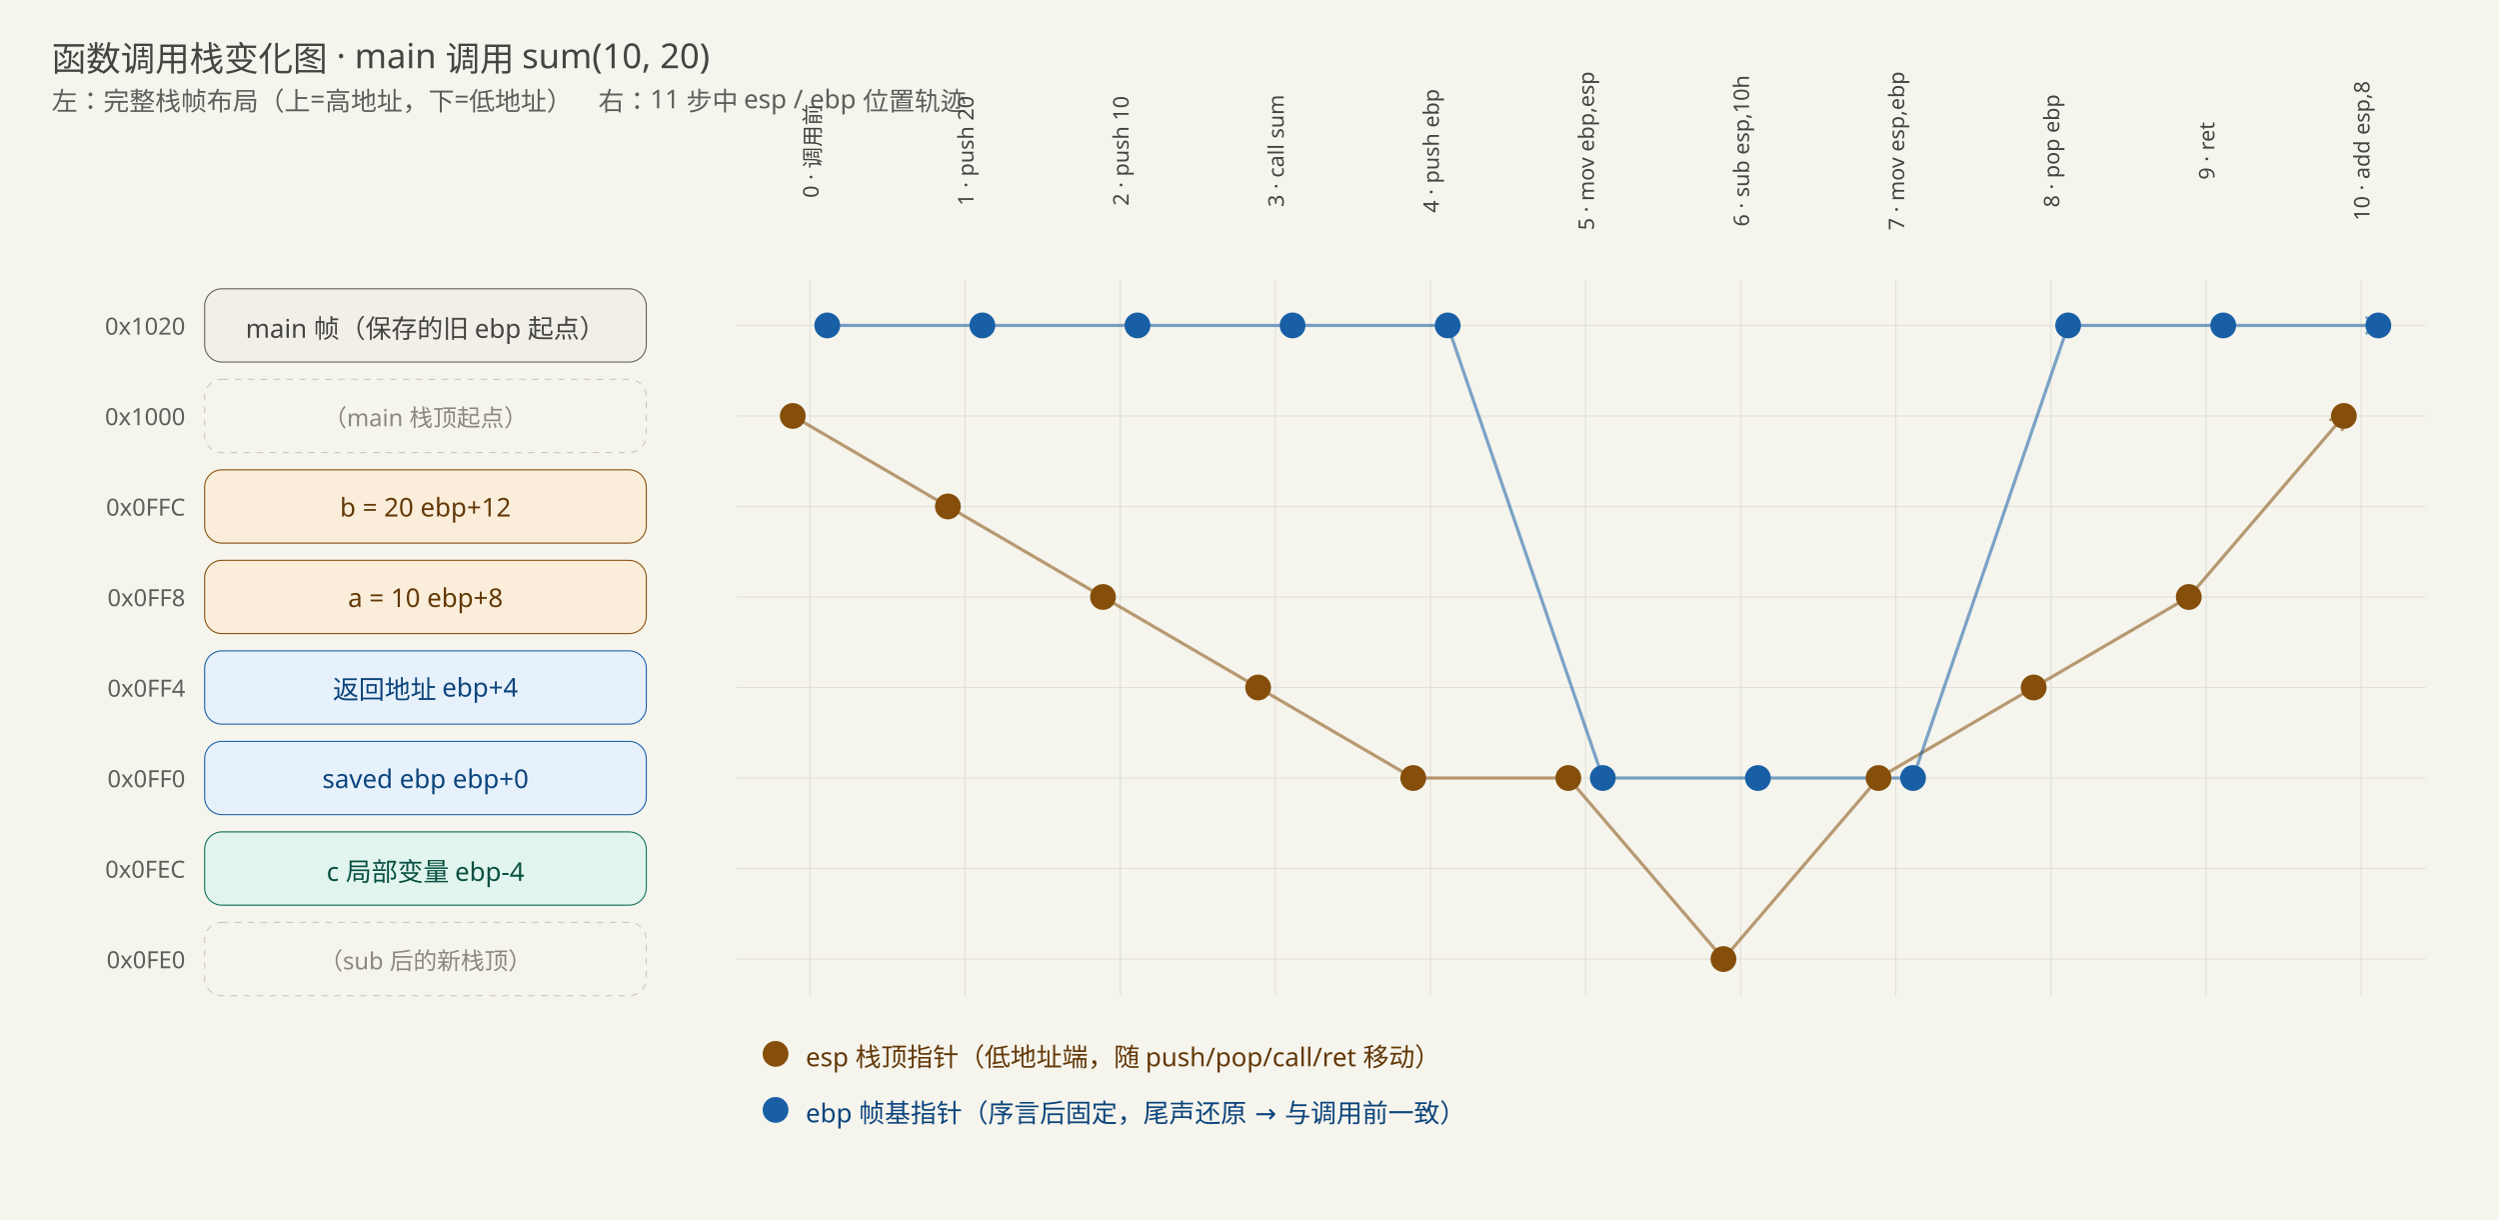
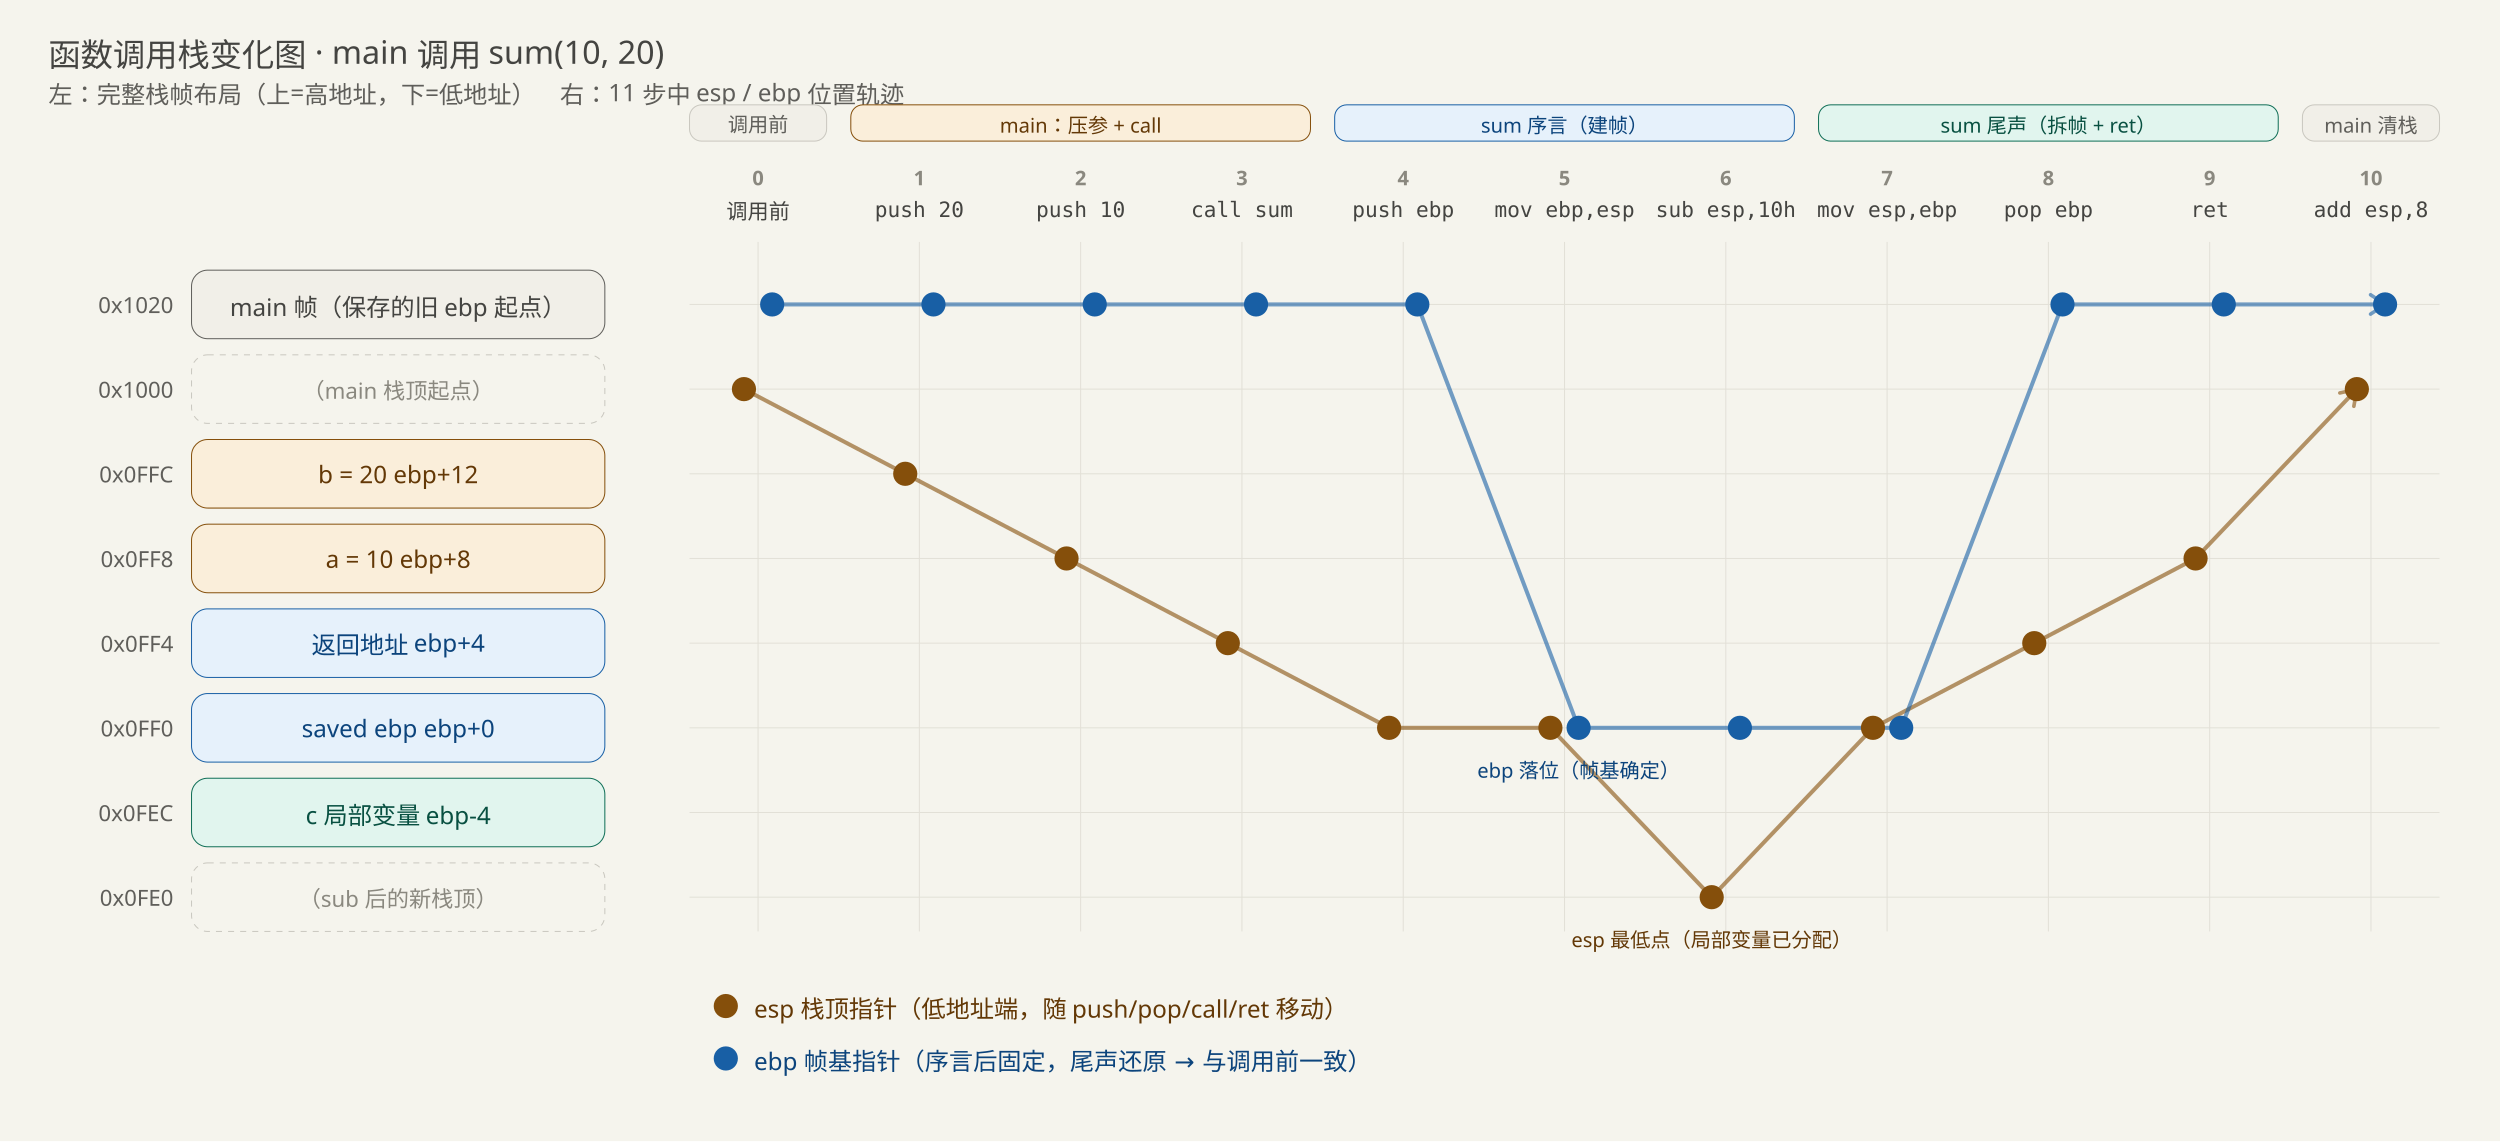
- <svg xmlns="http://www.w3.org/2000/svg" width="1160" height="566" viewBox="0 0 1160 566">
+ <svg xmlns="http://www.w3.org/2000/svg" width="1240" height="566" viewBox="0 0 1240 566">
  <defs>
    <marker id="arrow" viewBox="0 0 10 10" refX="8" refY="5" markerWidth="6" markerHeight="6" orient="auto-start-reverse">
      <path d="M2 1L8 5L2 9" fill="none" stroke="context-stroke" stroke-width="1.5" stroke-linecap="round" stroke-linejoin="round" />
    </marker>
  </defs>
-   <rect x="0" y="0" width="1160" height="566" fill="rgb(245, 244, 237)" />
+   <rect x="0" y="0" width="1240" height="566" fill="rgb(245, 244, 237)" />
  <text x="24" y="26" text-anchor="start" dominant-baseline="central" font-family="system-ui,sans-serif" font-size="16" font-weight="500" fill="#444441">函数调用栈变化图 · main 调用 sum(10, 20)</text>
  <text x="24" y="46" text-anchor="start" dominant-baseline="central" font-family="system-ui,sans-serif" font-size="12" font-weight="400" fill="#5F5E5A">左：完整栈帧布局（上=高地址，下=低地址）　右：11 步中 esp / ebp 位置轨迹</text>
  <text x="86" y="151" text-anchor="end" dominant-baseline="central" font-family="system-ui,sans-serif" font-size="11" font-weight="400" fill="#5F5E5A">0x1020</text>
  <rect x="95" y="134" width="205" height="34" rx="8" fill="#F1EFE8" stroke="#5F5E5A" stroke-width="0.5" />
  <text x="197.5" y="151" text-anchor="middle" dominant-baseline="central" font-family="system-ui,sans-serif" font-size="12" font-weight="400" fill="#444441">main 帧（保存的旧 ebp 起点）</text>
  <text x="86" y="193" text-anchor="end" dominant-baseline="central" font-family="system-ui,sans-serif" font-size="11" font-weight="400" fill="#5F5E5A">0x1000</text>
  <rect x="95" y="176" width="205" height="34" rx="8" fill="none" stroke="#c9c7bf" stroke-width="0.5" stroke-dasharray="3 3" />
  <text x="197.5" y="193" text-anchor="middle" dominant-baseline="central" font-family="system-ui,sans-serif" font-size="11" font-weight="400" fill="#8a887f">（main 栈顶起点）</text>
  <text x="86" y="235" text-anchor="end" dominant-baseline="central" font-family="system-ui,sans-serif" font-size="11" font-weight="400" fill="#5F5E5A">0x0FFC</text>
  <rect x="95" y="218" width="205" height="34" rx="8" fill="#FAEEDA" stroke="#854F0B" stroke-width="0.5" />
  <text x="197.5" y="235" text-anchor="middle" dominant-baseline="central" font-family="system-ui,sans-serif" font-size="12" font-weight="400" fill="#633806">b = 20    ebp+12</text>
  <text x="86" y="277" text-anchor="end" dominant-baseline="central" font-family="system-ui,sans-serif" font-size="11" font-weight="400" fill="#5F5E5A">0x0FF8</text>
  <rect x="95" y="260" width="205" height="34" rx="8" fill="#FAEEDA" stroke="#854F0B" stroke-width="0.5" />
  <text x="197.5" y="277" text-anchor="middle" dominant-baseline="central" font-family="system-ui,sans-serif" font-size="12" font-weight="400" fill="#633806">a = 10    ebp+8</text>
  <text x="86" y="319" text-anchor="end" dominant-baseline="central" font-family="system-ui,sans-serif" font-size="11" font-weight="400" fill="#5F5E5A">0x0FF4</text>
  <rect x="95" y="302" width="205" height="34" rx="8" fill="#E6F1FB" stroke="#185FA5" stroke-width="0.5" />
  <text x="197.5" y="319" text-anchor="middle" dominant-baseline="central" font-family="system-ui,sans-serif" font-size="12" font-weight="400" fill="#0C447C">返回地址    ebp+4</text>
  <text x="86" y="361" text-anchor="end" dominant-baseline="central" font-family="system-ui,sans-serif" font-size="11" font-weight="400" fill="#5F5E5A">0x0FF0</text>
  <rect x="95" y="344" width="205" height="34" rx="8" fill="#E6F1FB" stroke="#185FA5" stroke-width="0.5" />
  <text x="197.5" y="361" text-anchor="middle" dominant-baseline="central" font-family="system-ui,sans-serif" font-size="12" font-weight="400" fill="#0C447C">saved ebp    ebp+0</text>
  <text x="86" y="403" text-anchor="end" dominant-baseline="central" font-family="system-ui,sans-serif" font-size="11" font-weight="400" fill="#5F5E5A">0x0FEC</text>
  <rect x="95" y="386" width="205" height="34" rx="8" fill="#E1F5EE" stroke="#0F6E56" stroke-width="0.5" />
  <text x="197.5" y="403" text-anchor="middle" dominant-baseline="central" font-family="system-ui,sans-serif" font-size="12" font-weight="400" fill="#085041">c 局部变量    ebp-4</text>
  <text x="86" y="445" text-anchor="end" dominant-baseline="central" font-family="system-ui,sans-serif" font-size="11" font-weight="400" fill="#5F5E5A">0x0FE0</text>
  <rect x="95" y="428" width="205" height="34" rx="8" fill="none" stroke="#c9c7bf" stroke-width="0.5" stroke-dasharray="3 3" />
  <text x="197.5" y="445" text-anchor="middle" dominant-baseline="central" font-family="system-ui,sans-serif" font-size="11" font-weight="400" fill="#8a887f">（sub 后的新栈顶）</text>
-   <line x1="342" y1="151" x2="1126" y2="151" stroke="#e2e0d7" stroke-width="0.5" />
-   <line x1="342" y1="193" x2="1126" y2="193" stroke="#e2e0d7" stroke-width="0.5" />
-   <line x1="342" y1="235" x2="1126" y2="235" stroke="#e2e0d7" stroke-width="0.5" />
-   <line x1="342" y1="277" x2="1126" y2="277" stroke="#e2e0d7" stroke-width="0.5" />
-   <line x1="342" y1="319" x2="1126" y2="319" stroke="#e2e0d7" stroke-width="0.5" />
-   <line x1="342" y1="361" x2="1126" y2="361" stroke="#e2e0d7" stroke-width="0.5" />
-   <line x1="342" y1="403" x2="1126" y2="403" stroke="#e2e0d7" stroke-width="0.5" />
-   <line x1="342" y1="445" x2="1126" y2="445" stroke="#e2e0d7" stroke-width="0.5" />
-   <line x1="376" y1="130" x2="376" y2="462" stroke="#e2e0d7" stroke-width="0.5" />
-   <text x="376" y="70" text-anchor="middle" dominant-baseline="central" transform="rotate(-90 376 70)" font-family="system-ui,sans-serif" font-size="10" font-weight="500" fill="#444441">0 · 调用前</text>
-   <line x1="448" y1="130" x2="448" y2="462" stroke="#e2e0d7" stroke-width="0.5" />
-   <text x="448" y="70" text-anchor="middle" dominant-baseline="central" transform="rotate(-90 448 70)" font-family="system-ui,sans-serif" font-size="10" font-weight="500" fill="#444441">1 · push 20</text>
-   <line x1="520" y1="130" x2="520" y2="462" stroke="#e2e0d7" stroke-width="0.5" />
-   <text x="520" y="70" text-anchor="middle" dominant-baseline="central" transform="rotate(-90 520 70)" font-family="system-ui,sans-serif" font-size="10" font-weight="500" fill="#444441">2 · push 10</text>
-   <line x1="592" y1="130" x2="592" y2="462" stroke="#e2e0d7" stroke-width="0.5" />
-   <text x="592" y="70" text-anchor="middle" dominant-baseline="central" transform="rotate(-90 592 70)" font-family="system-ui,sans-serif" font-size="10" font-weight="500" fill="#444441">3 · call sum</text>
-   <line x1="664" y1="130" x2="664" y2="462" stroke="#e2e0d7" stroke-width="0.5" />
-   <text x="664" y="70" text-anchor="middle" dominant-baseline="central" transform="rotate(-90 664 70)" font-family="system-ui,sans-serif" font-size="10" font-weight="500" fill="#444441">4 · push ebp</text>
-   <line x1="736" y1="130" x2="736" y2="462" stroke="#e2e0d7" stroke-width="0.5" />
-   <text x="736" y="70" text-anchor="middle" dominant-baseline="central" transform="rotate(-90 736 70)" font-family="system-ui,sans-serif" font-size="10" font-weight="500" fill="#444441">5 · mov ebp,esp</text>
-   <line x1="808" y1="130" x2="808" y2="462" stroke="#e2e0d7" stroke-width="0.5" />
-   <text x="808" y="70" text-anchor="middle" dominant-baseline="central" transform="rotate(-90 808 70)" font-family="system-ui,sans-serif" font-size="10" font-weight="500" fill="#444441">6 · sub esp,10h</text>
-   <line x1="880" y1="130" x2="880" y2="462" stroke="#e2e0d7" stroke-width="0.5" />
-   <text x="880" y="70" text-anchor="middle" dominant-baseline="central" transform="rotate(-90 880 70)" font-family="system-ui,sans-serif" font-size="10" font-weight="500" fill="#444441">7 · mov esp,ebp</text>
-   <line x1="952" y1="130" x2="952" y2="462" stroke="#e2e0d7" stroke-width="0.5" />
-   <text x="952" y="70" text-anchor="middle" dominant-baseline="central" transform="rotate(-90 952 70)" font-family="system-ui,sans-serif" font-size="10" font-weight="500" fill="#444441">8 · pop ebp</text>
-   <line x1="1024" y1="130" x2="1024" y2="462" stroke="#e2e0d7" stroke-width="0.5" />
-   <text x="1024" y="70" text-anchor="middle" dominant-baseline="central" transform="rotate(-90 1024 70)" font-family="system-ui,sans-serif" font-size="10" font-weight="500" fill="#444441">9 · ret</text>
-   <line x1="1096" y1="130" x2="1096" y2="462" stroke="#e2e0d7" stroke-width="0.5" />
-   <text x="1096" y="70" text-anchor="middle" dominant-baseline="central" transform="rotate(-90 1096 70)" font-family="system-ui,sans-serif" font-size="10" font-weight="500" fill="#444441">10 · add esp,8</text>
-   <polyline points="368,193 440,235 512,277 584,319 656,361 728,361 800,445 872,361 944,319 1016,277 1088,193" fill="none" stroke="#854F0B" stroke-width="1.5" stroke-opacity="0.55" stroke-linejoin="round" marker-end="url(#arrow)" />
-   <polyline points="384,151 456,151 528,151 600,151 672,151 744,361 816,361 888,361 960,151 1032,151 1104,151" fill="none" stroke="#185FA5" stroke-width="1.5" stroke-opacity="0.55" stroke-linejoin="round" marker-end="url(#arrow)" />
-   <circle cx="368" cy="193" r="6" fill="#854F0B" />
-   <circle cx="384" cy="151" r="6" fill="#185FA5" />
-   <circle cx="440" cy="235" r="6" fill="#854F0B" />
-   <circle cx="456" cy="151" r="6" fill="#185FA5" />
-   <circle cx="512" cy="277" r="6" fill="#854F0B" />
-   <circle cx="528" cy="151" r="6" fill="#185FA5" />
-   <circle cx="584" cy="319" r="6" fill="#854F0B" />
-   <circle cx="600" cy="151" r="6" fill="#185FA5" />
-   <circle cx="656" cy="361" r="6" fill="#854F0B" />
-   <circle cx="672" cy="151" r="6" fill="#185FA5" />
-   <circle cx="728" cy="361" r="6" fill="#854F0B" />
-   <circle cx="744" cy="361" r="6" fill="#185FA5" />
-   <circle cx="800" cy="445" r="6" fill="#854F0B" />
-   <circle cx="816" cy="361" r="6" fill="#185FA5" />
-   <circle cx="872" cy="361" r="6" fill="#854F0B" />
-   <circle cx="888" cy="361" r="6" fill="#185FA5" />
-   <circle cx="944" cy="319" r="6" fill="#854F0B" />
-   <circle cx="960" cy="151" r="6" fill="#185FA5" />
-   <circle cx="1016" cy="277" r="6" fill="#854F0B" />
-   <circle cx="1032" cy="151" r="6" fill="#185FA5" />
-   <circle cx="1088" cy="193" r="6" fill="#854F0B" />
-   <circle cx="1104" cy="151" r="6" fill="#185FA5" />
-   <circle cx="360" cy="489" r="6" fill="#854F0B" />
-   <text x="374" y="489" text-anchor="start" dominant-baseline="central" font-family="system-ui,sans-serif" font-size="12" fill="#633806">esp 栈顶指针（低地址端，随 push/pop/call/ret 移动）</text>
-   <circle cx="360" cy="515" r="6" fill="#185FA5" />
-   <text x="374" y="515" text-anchor="start" dominant-baseline="central" font-family="system-ui,sans-serif" font-size="12" fill="#0C447C">ebp 帧基指针（序言后固定，尾声还原 → 与调用前一致）</text>
+   <rect x="342" y="52" width="68" height="18" rx="6" fill="#F1EFE8" stroke="#c9c7bf" stroke-width="0.5" />
+   <text x="376" y="61" text-anchor="middle" dominant-baseline="central" font-family="system-ui,sans-serif" font-size="10" font-weight="500" fill="#5F5E5A">调用前</text>
+   <rect x="422" y="52" width="228" height="18" rx="6" fill="#FAEEDA" stroke="#854F0B" stroke-width="0.5" />
+   <text x="536" y="61" text-anchor="middle" dominant-baseline="central" font-family="system-ui,sans-serif" font-size="10" font-weight="500" fill="#633806">main：压参 + call</text>
+   <rect x="662" y="52" width="228" height="18" rx="6" fill="#E6F1FB" stroke="#185FA5" stroke-width="0.5" />
+   <text x="776" y="61" text-anchor="middle" dominant-baseline="central" font-family="system-ui,sans-serif" font-size="10" font-weight="500" fill="#0C447C">sum 序言（建帧）</text>
+   <rect x="902" y="52" width="228" height="18" rx="6" fill="#E1F5EE" stroke="#0F6E56" stroke-width="0.5" />
+   <text x="1016" y="61" text-anchor="middle" dominant-baseline="central" font-family="system-ui,sans-serif" font-size="10" font-weight="500" fill="#085041">sum 尾声（拆帧 + ret）</text>
+   <rect x="1142" y="52" width="68" height="18" rx="6" fill="#F1EFE8" stroke="#c9c7bf" stroke-width="0.5" />
+   <text x="1176" y="61" text-anchor="middle" dominant-baseline="central" font-family="system-ui,sans-serif" font-size="10" font-weight="500" fill="#5F5E5A">main 清栈</text>
+   <text x="376" y="88" text-anchor="middle" dominant-baseline="central" font-family="system-ui,sans-serif" font-size="10" font-weight="600" fill="#8a887f">0</text>
+   <text x="376" y="104" text-anchor="middle" dominant-baseline="central" font-family="system-ui,sans-serif" font-size="10.5" font-weight="500" fill="#444441">调用前</text>
+   <text x="456" y="88" text-anchor="middle" dominant-baseline="central" font-family="system-ui,sans-serif" font-size="10" font-weight="600" fill="#8a887f">1</text>
+   <text x="456" y="104" text-anchor="middle" dominant-baseline="central" font-family="ui-monospace,Menlo,monospace" font-size="10.5" font-weight="500" fill="#444441">push 20</text>
+   <text x="536" y="88" text-anchor="middle" dominant-baseline="central" font-family="system-ui,sans-serif" font-size="10" font-weight="600" fill="#8a887f">2</text>
+   <text x="536" y="104" text-anchor="middle" dominant-baseline="central" font-family="ui-monospace,Menlo,monospace" font-size="10.5" font-weight="500" fill="#444441">push 10</text>
+   <text x="616" y="88" text-anchor="middle" dominant-baseline="central" font-family="system-ui,sans-serif" font-size="10" font-weight="600" fill="#8a887f">3</text>
+   <text x="616" y="104" text-anchor="middle" dominant-baseline="central" font-family="ui-monospace,Menlo,monospace" font-size="10.5" font-weight="500" fill="#444441">call sum</text>
+   <text x="696" y="88" text-anchor="middle" dominant-baseline="central" font-family="system-ui,sans-serif" font-size="10" font-weight="600" fill="#8a887f">4</text>
+   <text x="696" y="104" text-anchor="middle" dominant-baseline="central" font-family="ui-monospace,Menlo,monospace" font-size="10.5" font-weight="500" fill="#444441">push ebp</text>
+   <text x="776" y="88" text-anchor="middle" dominant-baseline="central" font-family="system-ui,sans-serif" font-size="10" font-weight="600" fill="#8a887f">5</text>
+   <text x="776" y="104" text-anchor="middle" dominant-baseline="central" font-family="ui-monospace,Menlo,monospace" font-size="10.5" font-weight="500" fill="#444441">mov ebp,esp</text>
+   <text x="856" y="88" text-anchor="middle" dominant-baseline="central" font-family="system-ui,sans-serif" font-size="10" font-weight="600" fill="#8a887f">6</text>
+   <text x="856" y="104" text-anchor="middle" dominant-baseline="central" font-family="ui-monospace,Menlo,monospace" font-size="10.5" font-weight="500" fill="#444441">sub esp,10h</text>
+   <text x="936" y="88" text-anchor="middle" dominant-baseline="central" font-family="system-ui,sans-serif" font-size="10" font-weight="600" fill="#8a887f">7</text>
+   <text x="936" y="104" text-anchor="middle" dominant-baseline="central" font-family="ui-monospace,Menlo,monospace" font-size="10.5" font-weight="500" fill="#444441">mov esp,ebp</text>
+   <text x="1016" y="88" text-anchor="middle" dominant-baseline="central" font-family="system-ui,sans-serif" font-size="10" font-weight="600" fill="#8a887f">8</text>
+   <text x="1016" y="104" text-anchor="middle" dominant-baseline="central" font-family="ui-monospace,Menlo,monospace" font-size="10.5" font-weight="500" fill="#444441">pop ebp</text>
+   <text x="1096" y="88" text-anchor="middle" dominant-baseline="central" font-family="system-ui,sans-serif" font-size="10" font-weight="600" fill="#8a887f">9</text>
+   <text x="1096" y="104" text-anchor="middle" dominant-baseline="central" font-family="ui-monospace,Menlo,monospace" font-size="10.5" font-weight="500" fill="#444441">ret</text>
+   <text x="1176" y="88" text-anchor="middle" dominant-baseline="central" font-family="system-ui,sans-serif" font-size="10" font-weight="600" fill="#8a887f">10</text>
+   <text x="1176" y="104" text-anchor="middle" dominant-baseline="central" font-family="ui-monospace,Menlo,monospace" font-size="10.5" font-weight="500" fill="#444441">add esp,8</text>
+   <line x1="342" y1="151" x2="1210" y2="151" stroke="#e2e0d7" stroke-width="0.5" />
+   <line x1="342" y1="193" x2="1210" y2="193" stroke="#e2e0d7" stroke-width="0.5" />
+   <line x1="342" y1="235" x2="1210" y2="235" stroke="#e2e0d7" stroke-width="0.5" />
+   <line x1="342" y1="277" x2="1210" y2="277" stroke="#e2e0d7" stroke-width="0.5" />
+   <line x1="342" y1="319" x2="1210" y2="319" stroke="#e2e0d7" stroke-width="0.5" />
+   <line x1="342" y1="361" x2="1210" y2="361" stroke="#e2e0d7" stroke-width="0.5" />
+   <line x1="342" y1="403" x2="1210" y2="403" stroke="#e2e0d7" stroke-width="0.5" />
+   <line x1="342" y1="445" x2="1210" y2="445" stroke="#e2e0d7" stroke-width="0.5" />
+   <line x1="376" y1="120" x2="376" y2="462" stroke="#e2e0d7" stroke-width="0.5" />
+   <line x1="456" y1="120" x2="456" y2="462" stroke="#e2e0d7" stroke-width="0.5" />
+   <line x1="536" y1="120" x2="536" y2="462" stroke="#e2e0d7" stroke-width="0.5" />
+   <line x1="616" y1="120" x2="616" y2="462" stroke="#e2e0d7" stroke-width="0.5" />
+   <line x1="696" y1="120" x2="696" y2="462" stroke="#e2e0d7" stroke-width="0.5" />
+   <line x1="776" y1="120" x2="776" y2="462" stroke="#e2e0d7" stroke-width="0.5" />
+   <line x1="856" y1="120" x2="856" y2="462" stroke="#e2e0d7" stroke-width="0.5" />
+   <line x1="936" y1="120" x2="936" y2="462" stroke="#e2e0d7" stroke-width="0.5" />
+   <line x1="1016" y1="120" x2="1016" y2="462" stroke="#e2e0d7" stroke-width="0.5" />
+   <line x1="1096" y1="120" x2="1096" y2="462" stroke="#e2e0d7" stroke-width="0.5" />
+   <line x1="1176" y1="120" x2="1176" y2="462" stroke="#e2e0d7" stroke-width="0.5" />
+   <polyline points="369,193 449,235 529,277 609,319 689,361 769,361 849,445 929,361 1009,319 1089,277 1169,193" fill="none" stroke="#854F0B" stroke-width="2" stroke-opacity="0.6" stroke-linejoin="round" marker-end="url(#arrow)" />
+   <polyline points="383,151 463,151 543,151 623,151 703,151 783,361 863,361 943,361 1023,151 1103,151 1183,151" fill="none" stroke="#185FA5" stroke-width="2" stroke-opacity="0.6" stroke-linejoin="round" marker-end="url(#arrow)" />
+   <circle cx="369" cy="193" r="6" fill="#854F0B" />
+   <circle cx="383" cy="151" r="6" fill="#185FA5" />
+   <circle cx="449" cy="235" r="6" fill="#854F0B" />
+   <circle cx="463" cy="151" r="6" fill="#185FA5" />
+   <circle cx="529" cy="277" r="6" fill="#854F0B" />
+   <circle cx="543" cy="151" r="6" fill="#185FA5" />
+   <circle cx="609" cy="319" r="6" fill="#854F0B" />
+   <circle cx="623" cy="151" r="6" fill="#185FA5" />
+   <circle cx="689" cy="361" r="6" fill="#854F0B" />
+   <circle cx="703" cy="151" r="6" fill="#185FA5" />
+   <circle cx="769" cy="361" r="6" fill="#854F0B" />
+   <circle cx="783" cy="361" r="6" fill="#185FA5" />
+   <circle cx="849" cy="445" r="6" fill="#854F0B" />
+   <circle cx="863" cy="361" r="6" fill="#185FA5" />
+   <circle cx="929" cy="361" r="6" fill="#854F0B" />
+   <circle cx="943" cy="361" r="6" fill="#185FA5" />
+   <circle cx="1009" cy="319" r="6" fill="#854F0B" />
+   <circle cx="1023" cy="151" r="6" fill="#185FA5" />
+   <circle cx="1089" cy="277" r="6" fill="#854F0B" />
+   <circle cx="1103" cy="151" r="6" fill="#185FA5" />
+   <circle cx="1169" cy="193" r="6" fill="#854F0B" />
+   <circle cx="1183" cy="151" r="6" fill="#185FA5" />
+   <text x="783" y="378" text-anchor="middle" dominant-baseline="hanging" font-family="system-ui,sans-serif" font-size="10" fill="#0C447C">ebp 落位（帧基确定）</text>
+   <text x="849" y="462" text-anchor="middle" dominant-baseline="hanging" font-family="system-ui,sans-serif" font-size="10" fill="#633806">esp 最低点（局部变量已分配）</text>
+   <circle cx="360" cy="499" r="6" fill="#854F0B" />
+   <text x="374" y="499" text-anchor="start" dominant-baseline="central" font-family="system-ui,sans-serif" font-size="12" fill="#633806">esp 栈顶指针（低地址端，随 push/pop/call/ret 移动）</text>
+   <circle cx="360" cy="525" r="6" fill="#185FA5" />
+   <text x="374" y="525" text-anchor="start" dominant-baseline="central" font-family="system-ui,sans-serif" font-size="12" fill="#0C447C">ebp 帧基指针（序言后固定，尾声还原 → 与调用前一致）</text>
</svg>
